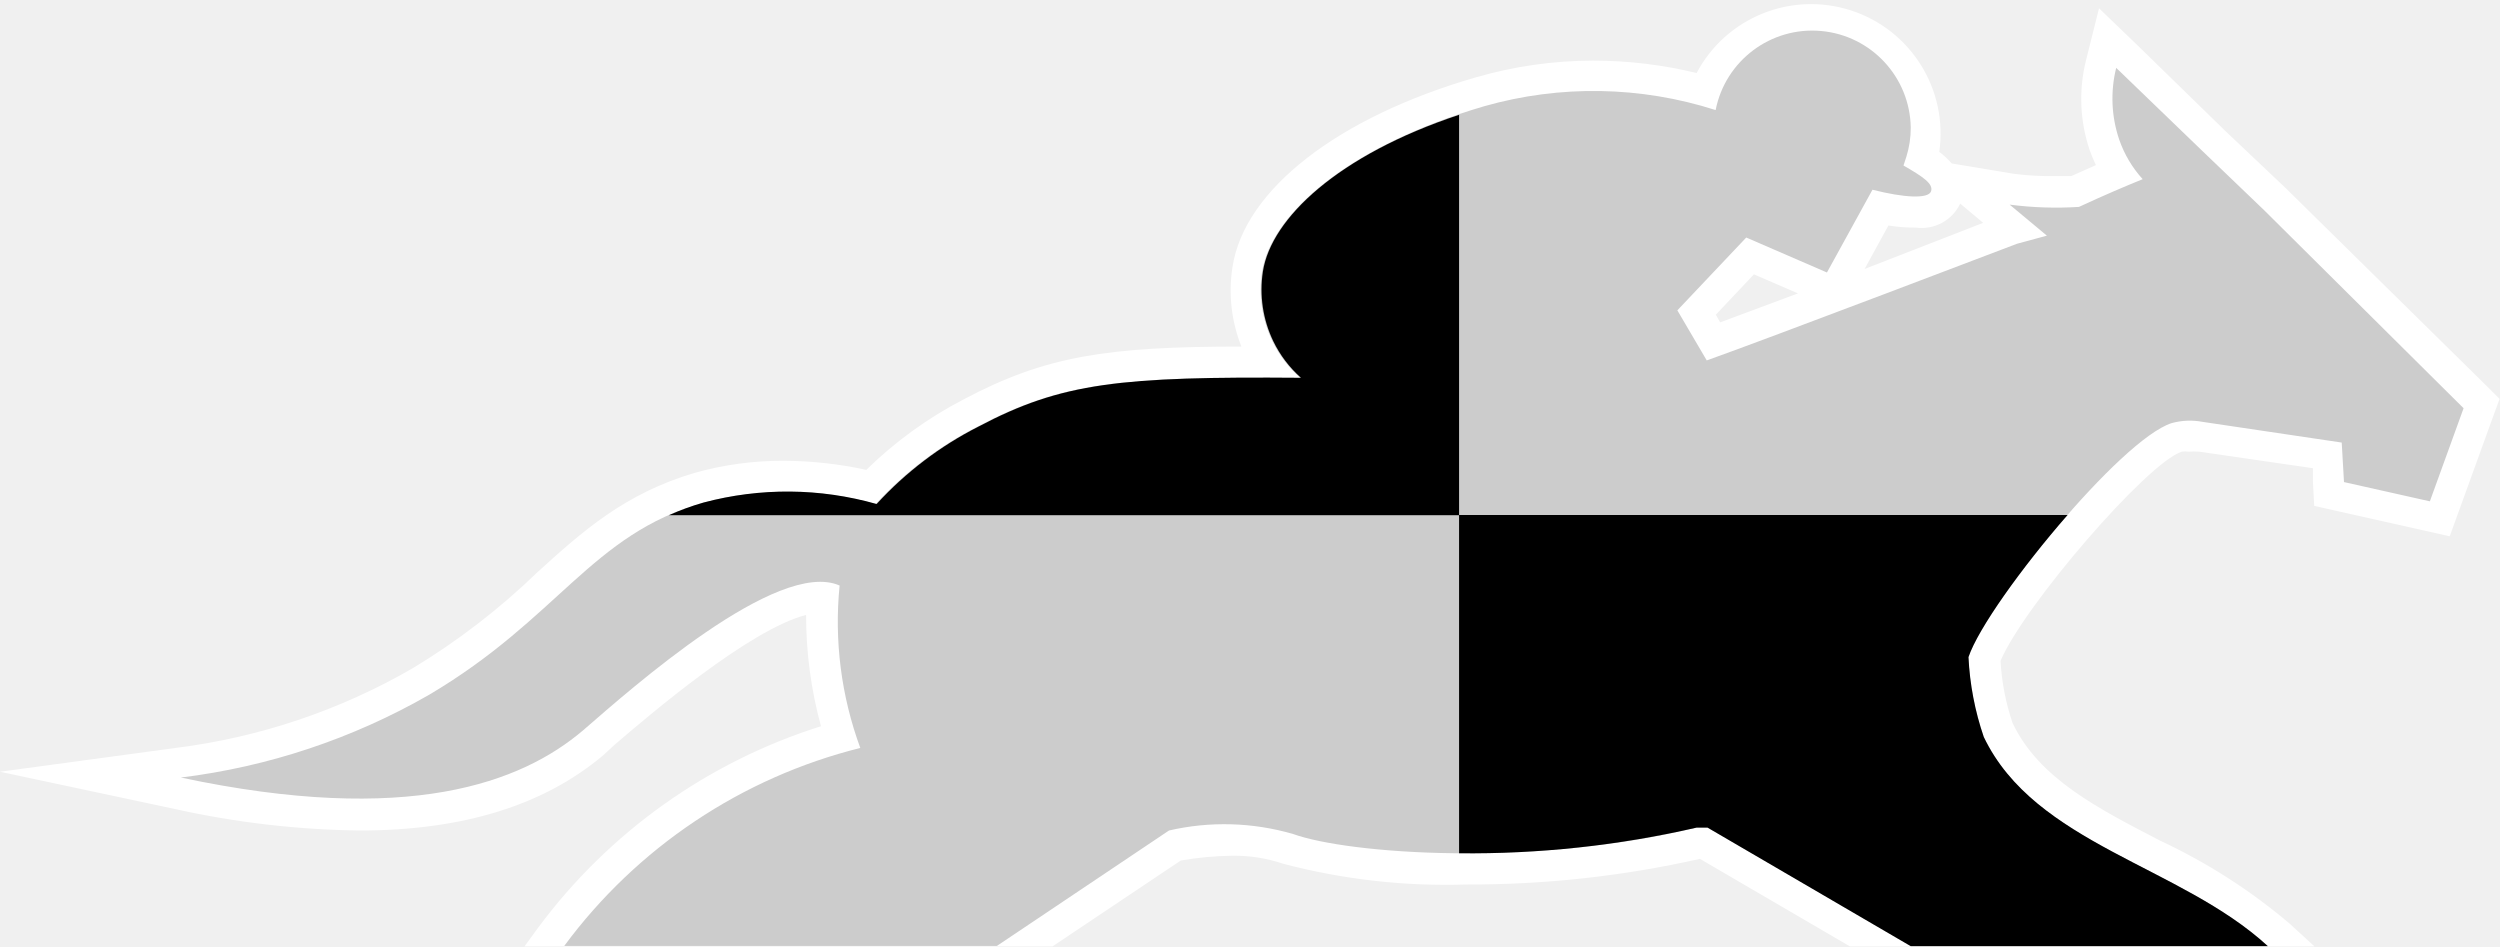
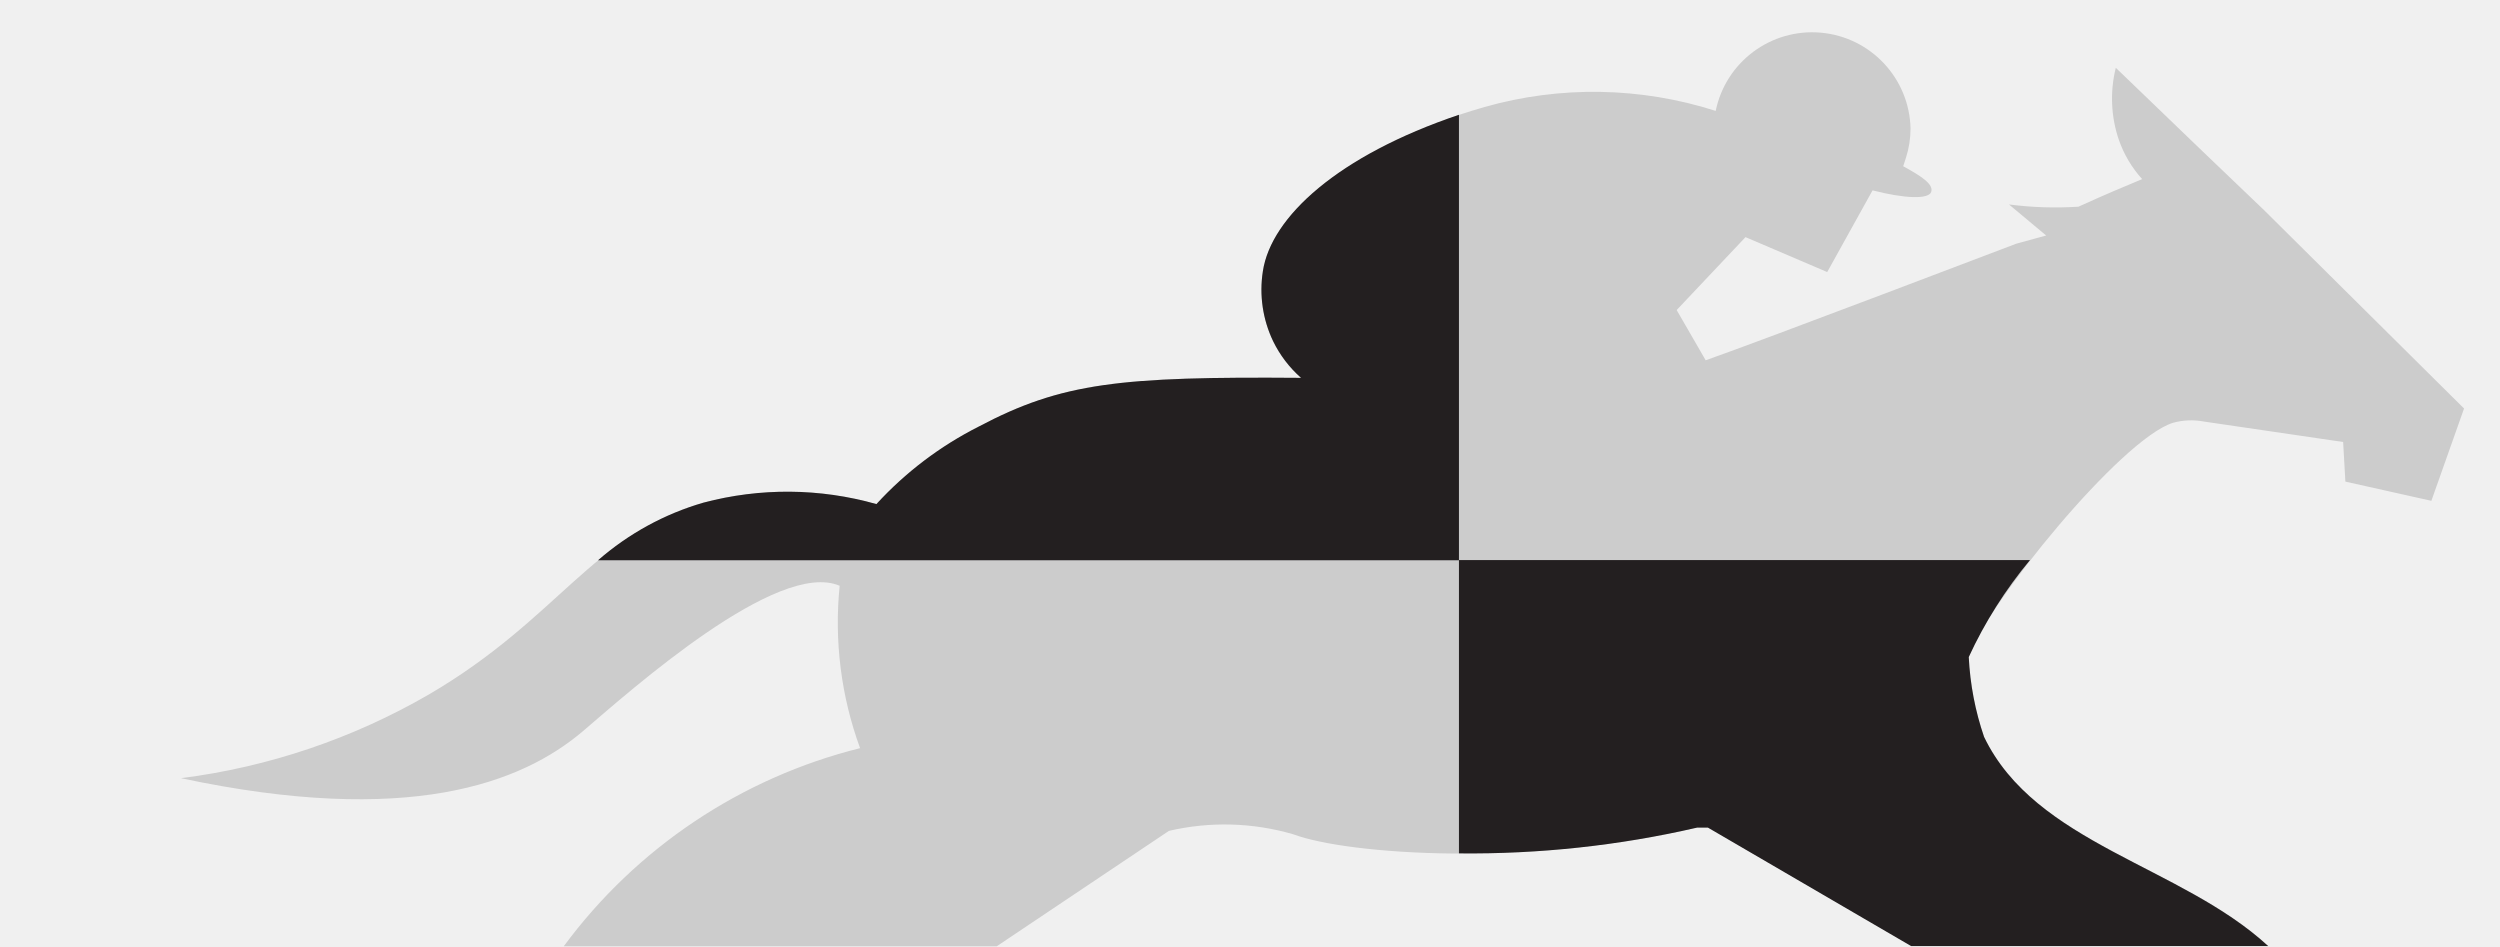
- <svg xmlns="http://www.w3.org/2000/svg" viewBox="0 0 120.83 45.74">
+ <svg xmlns="http://www.w3.org/2000/svg" viewBox="0 0 122.4 46.33">
  <defs>
-     <style>.cls-1{fill:#fff;}.cls-2{fill:#ccc;}</style>
+     <style>.cls-1{fill:#ccc;}.cls-2{fill:#231f20;}</style>
  </defs>
  <g id="BG">
-     <path class="cls-1" d="M17.39,40.14c5,0,8.92-1.23,11.78-3.65L29.7,36c1.68-1.44,6.51-5.57,9.26-6.28a20.34,20.34,0,0,0,.72,5.38A27.17,27.17,0,0,0,26,44.85l-.65.89H50.87l6.2-4.15a15.74,15.74,0,0,1,2.48-.23,7.32,7.32,0,0,1,2.48.39,30.9,30.9,0,0,0,8.83,1,50.58,50.58,0,0,0,11.3-1.24l7.25,4.23h22.45l-1.2-1.1a27.82,27.82,0,0,0-6.24-4c-3-1.56-5.87-3-7.15-5.7a11.24,11.24,0,0,1-.58-3c1.13-2.66,7.08-9.57,8.76-10.11a1.06,1.06,0,0,1,.33,0,3.74,3.74,0,0,1,.51,0l5.5.8,0,.69.06,1.13,1.11.25,4.15.93,1.29.29.45-1.24,1.63-4.5.33-.9-.68-.68L110.48,9.1l-3-2.84-.12-.12L103.32,2.2,101.45.4l-.63,2.52A7.69,7.69,0,0,0,101,7.26a7.23,7.23,0,0,0,.3.72l-1.19.53h-.78a13.67,13.67,0,0,1-2-.11l-3-.5a4,4,0,0,0-.6-.56A6.26,6.26,0,0,0,82,3.53a21.09,21.09,0,0,0-5-.6,20.4,20.4,0,0,0-5.64.8c-6.7,1.93-11.22,5.44-11.79,9.17A7.32,7.32,0,0,0,60,16.75c-6.5,0-9.48.46-13.42,2.55a19.55,19.55,0,0,0-4.71,3.41,19.09,19.09,0,0,0-4-.44,15.69,15.69,0,0,0-4.28.58c-3.4,1-5.45,2.84-7.63,4.82a33.75,33.75,0,0,1-6,4.62A30.41,30.41,0,0,1,8.56,36.14L0,37.3l8.45,1.8A43.55,43.55,0,0,0,17.39,40.14ZM91.27,10.9A8,8,0,0,0,92.6,11a2.06,2.06,0,0,0,2.14-1.16l1.11.93L90.12,13Zm-6.5,2.36,2.13.92-3.76,1.4-.21-.37Z" />
-     <path class="cls-2" d="M109.43,10.16l-2.95-2.83-4.2-4.05a6.16,6.16,0,0,0,.15,3.48,5.55,5.55,0,0,0,1.13,1.9c-.79.32-1.85.77-3.08,1.34a17.45,17.45,0,0,1-3.35-.11l1.8,1.5-1.44.39s-12.15,4.63-15,5.64L81.07,15l3.33-3.52,3.9,1.69,2.2-4h0c1.53.39,2.7.45,2.83.08S92.92,8.53,92,8l.14-.43a4.66,4.66,0,0,0,.21-1.4,4.76,4.76,0,0,0-9.43-.85,19.32,19.32,0,0,0-11.17-.19C65.13,7.07,61.46,10.34,61,13.12a5.76,5.76,0,0,0,.5,3.37,5.66,5.66,0,0,0,1.34,1.77c-8.73-.07-11.56.23-15.59,2.36a17.28,17.28,0,0,0-4.92,3.74A15.75,15.75,0,0,0,34,24.29c-5.42,1.54-7,5.59-13.26,9.29a31.92,31.92,0,0,1-12,4c11,2.34,16.46.25,19.44-2.28,2.31-2,9.41-8.32,12.4-7a17.64,17.64,0,0,0,1,7.85,25.46,25.46,0,0,0-14.31,9.57H48.18l8.32-5.58a11.89,11.89,0,0,1,6,.17C65.17,41.27,74,41.93,82,40l.53,0,9.82,5.73h17.26c-4.23-3.89-11.25-4.93-13.73-10.11a14,14,0,0,1-.74-3.86c.85-2.54,7.35-10.52,9.82-11.31a3.3,3.3,0,0,1,1.5-.06l6.72,1,.11,1.91,4.15.93,1.63-4.5Z" />
+     <path class="cls-1" d="M110.85,10.29l-3-2.87-4.26-4.1a6.24,6.24,0,0,0,.15,3.53,5.62,5.62,0,0,0,1.14,1.92c-.8.33-1.87.78-3.12,1.35a17.67,17.67,0,0,1-3.4-.11l1.82,1.52-1.46.4s-12.31,4.69-15.21,5.71l-1.42-2.46,3.37-3.57,4,1.71,2.22-4h0c1.55.4,2.74.45,2.87.08s-.45-.76-1.37-1.26l.14-.43a4.72,4.72,0,0,0,.22-1.42A4.82,4.82,0,0,0,84,5.43a19.57,19.57,0,0,0-11.32-.19C66,7.16,62.26,10.48,61.83,13.29a5.84,5.84,0,0,0,.5,3.42A5.74,5.74,0,0,0,63.7,18.5c-8.85-.07-11.71.23-15.79,2.39a17.5,17.5,0,0,0-5,3.79,16,16,0,0,0-8.47-.07C29,26.16,27.38,30.27,21,34a32.34,32.34,0,0,1-12.14,4.1c11.12,2.37,16.67.26,19.69-2.31,2.34-2,9.53-8.42,12.56-7.11a17.87,17.87,0,0,0,1,7.95A25.79,25.79,0,0,0,27.6,46.33H48.8l8.43-5.65a12,12,0,0,1,6.1.17c2.68,1,11.61,1.62,19.76-.34l.53,0,9.95,5.8h17.48c-4.28-3.94-11.39-5-13.91-10.24a14.19,14.19,0,0,1-.75-3.91c.87-2.57,7.45-10.66,10-11.46a3.35,3.35,0,0,1,1.52-.06l6.81,1,.11,1.94,4.21.94L120.64,20Z" />
  </g>
  <g id="Pattern">
-     <path d="M70.52,5.55c-5.84,1.94-9.08,5-9.48,7.57a5.76,5.76,0,0,0,.5,3.37,5.66,5.66,0,0,0,1.34,1.77c-8.73-.07-11.56.23-15.59,2.36a17.28,17.28,0,0,0-4.92,3.74A15.75,15.75,0,0,0,34,24.29a12.63,12.63,0,0,0-1.67.61H70.52Z" />
-     <path d="M70.52,41.24A48.84,48.84,0,0,0,82,40l.53,0,9.82,5.73h17.26c-4.23-3.89-11.25-4.93-13.73-10.11a14,14,0,0,1-.74-3.86c.46-1.37,2.56-4.32,4.79-6.87H70.52Z" />
+     <path class="cls-2" d="M71.43,5.62c-5.92,2-9.2,5-9.6,7.66a5.84,5.84,0,0,0,.5,3.42A5.74,5.74,0,0,0,63.7,18.5c-8.85-.07-11.71.23-15.79,2.39a17.5,17.5,0,0,0-5,3.79,16,16,0,0,0-8.47-.07,13.63,13.63,0,0,0-5.16,2.82H71.43Z" />
+     <path class="cls-2" d="M71.43,27.42V41.78a49.48,49.48,0,0,0,11.66-1.26l.53,0,9.95,5.8h17.48c-4.28-3.94-11.39-5-13.91-10.24a14.19,14.19,0,0,1-.75-3.91,21.45,21.45,0,0,1,3-4.75Z" />
  </g>
</svg>
